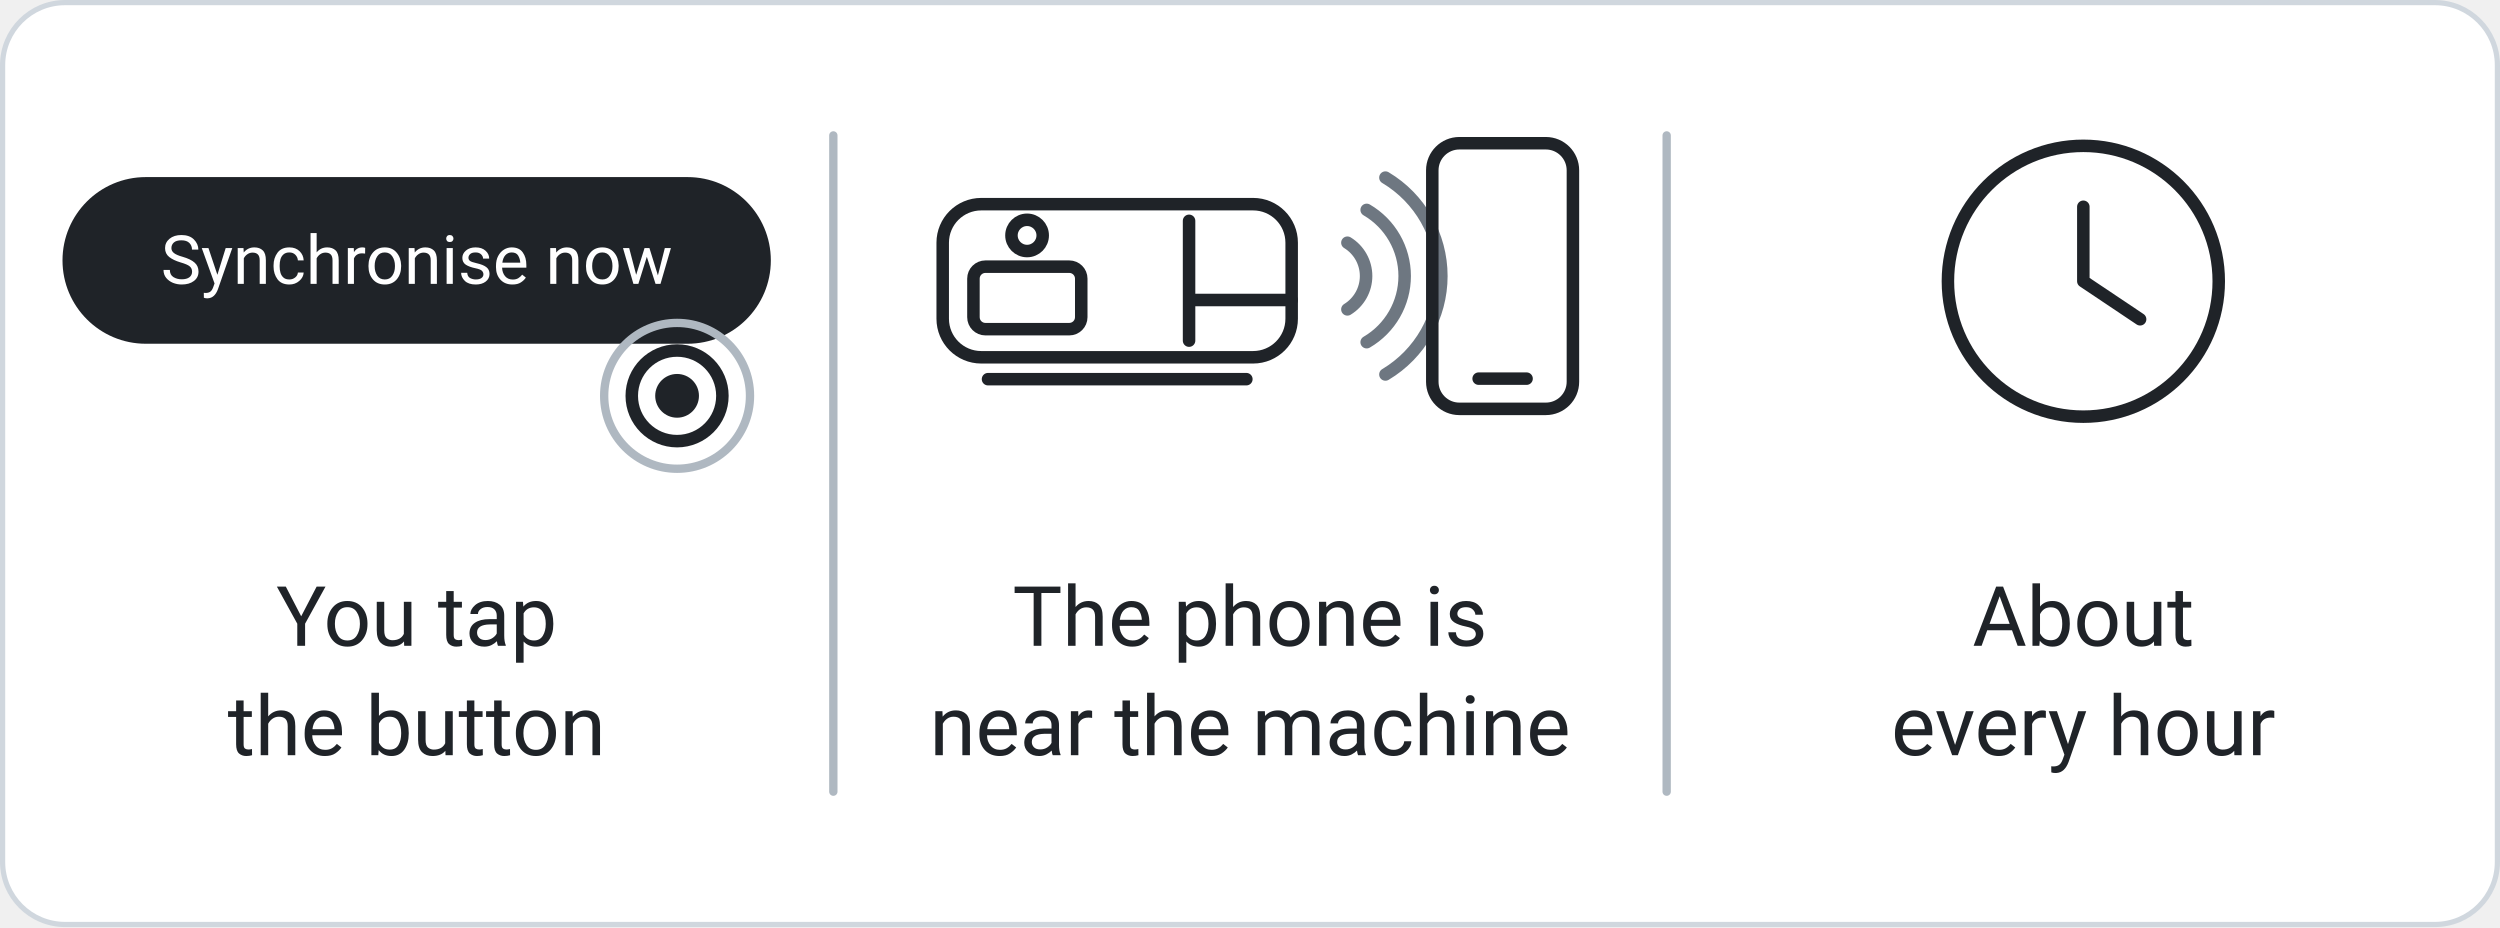
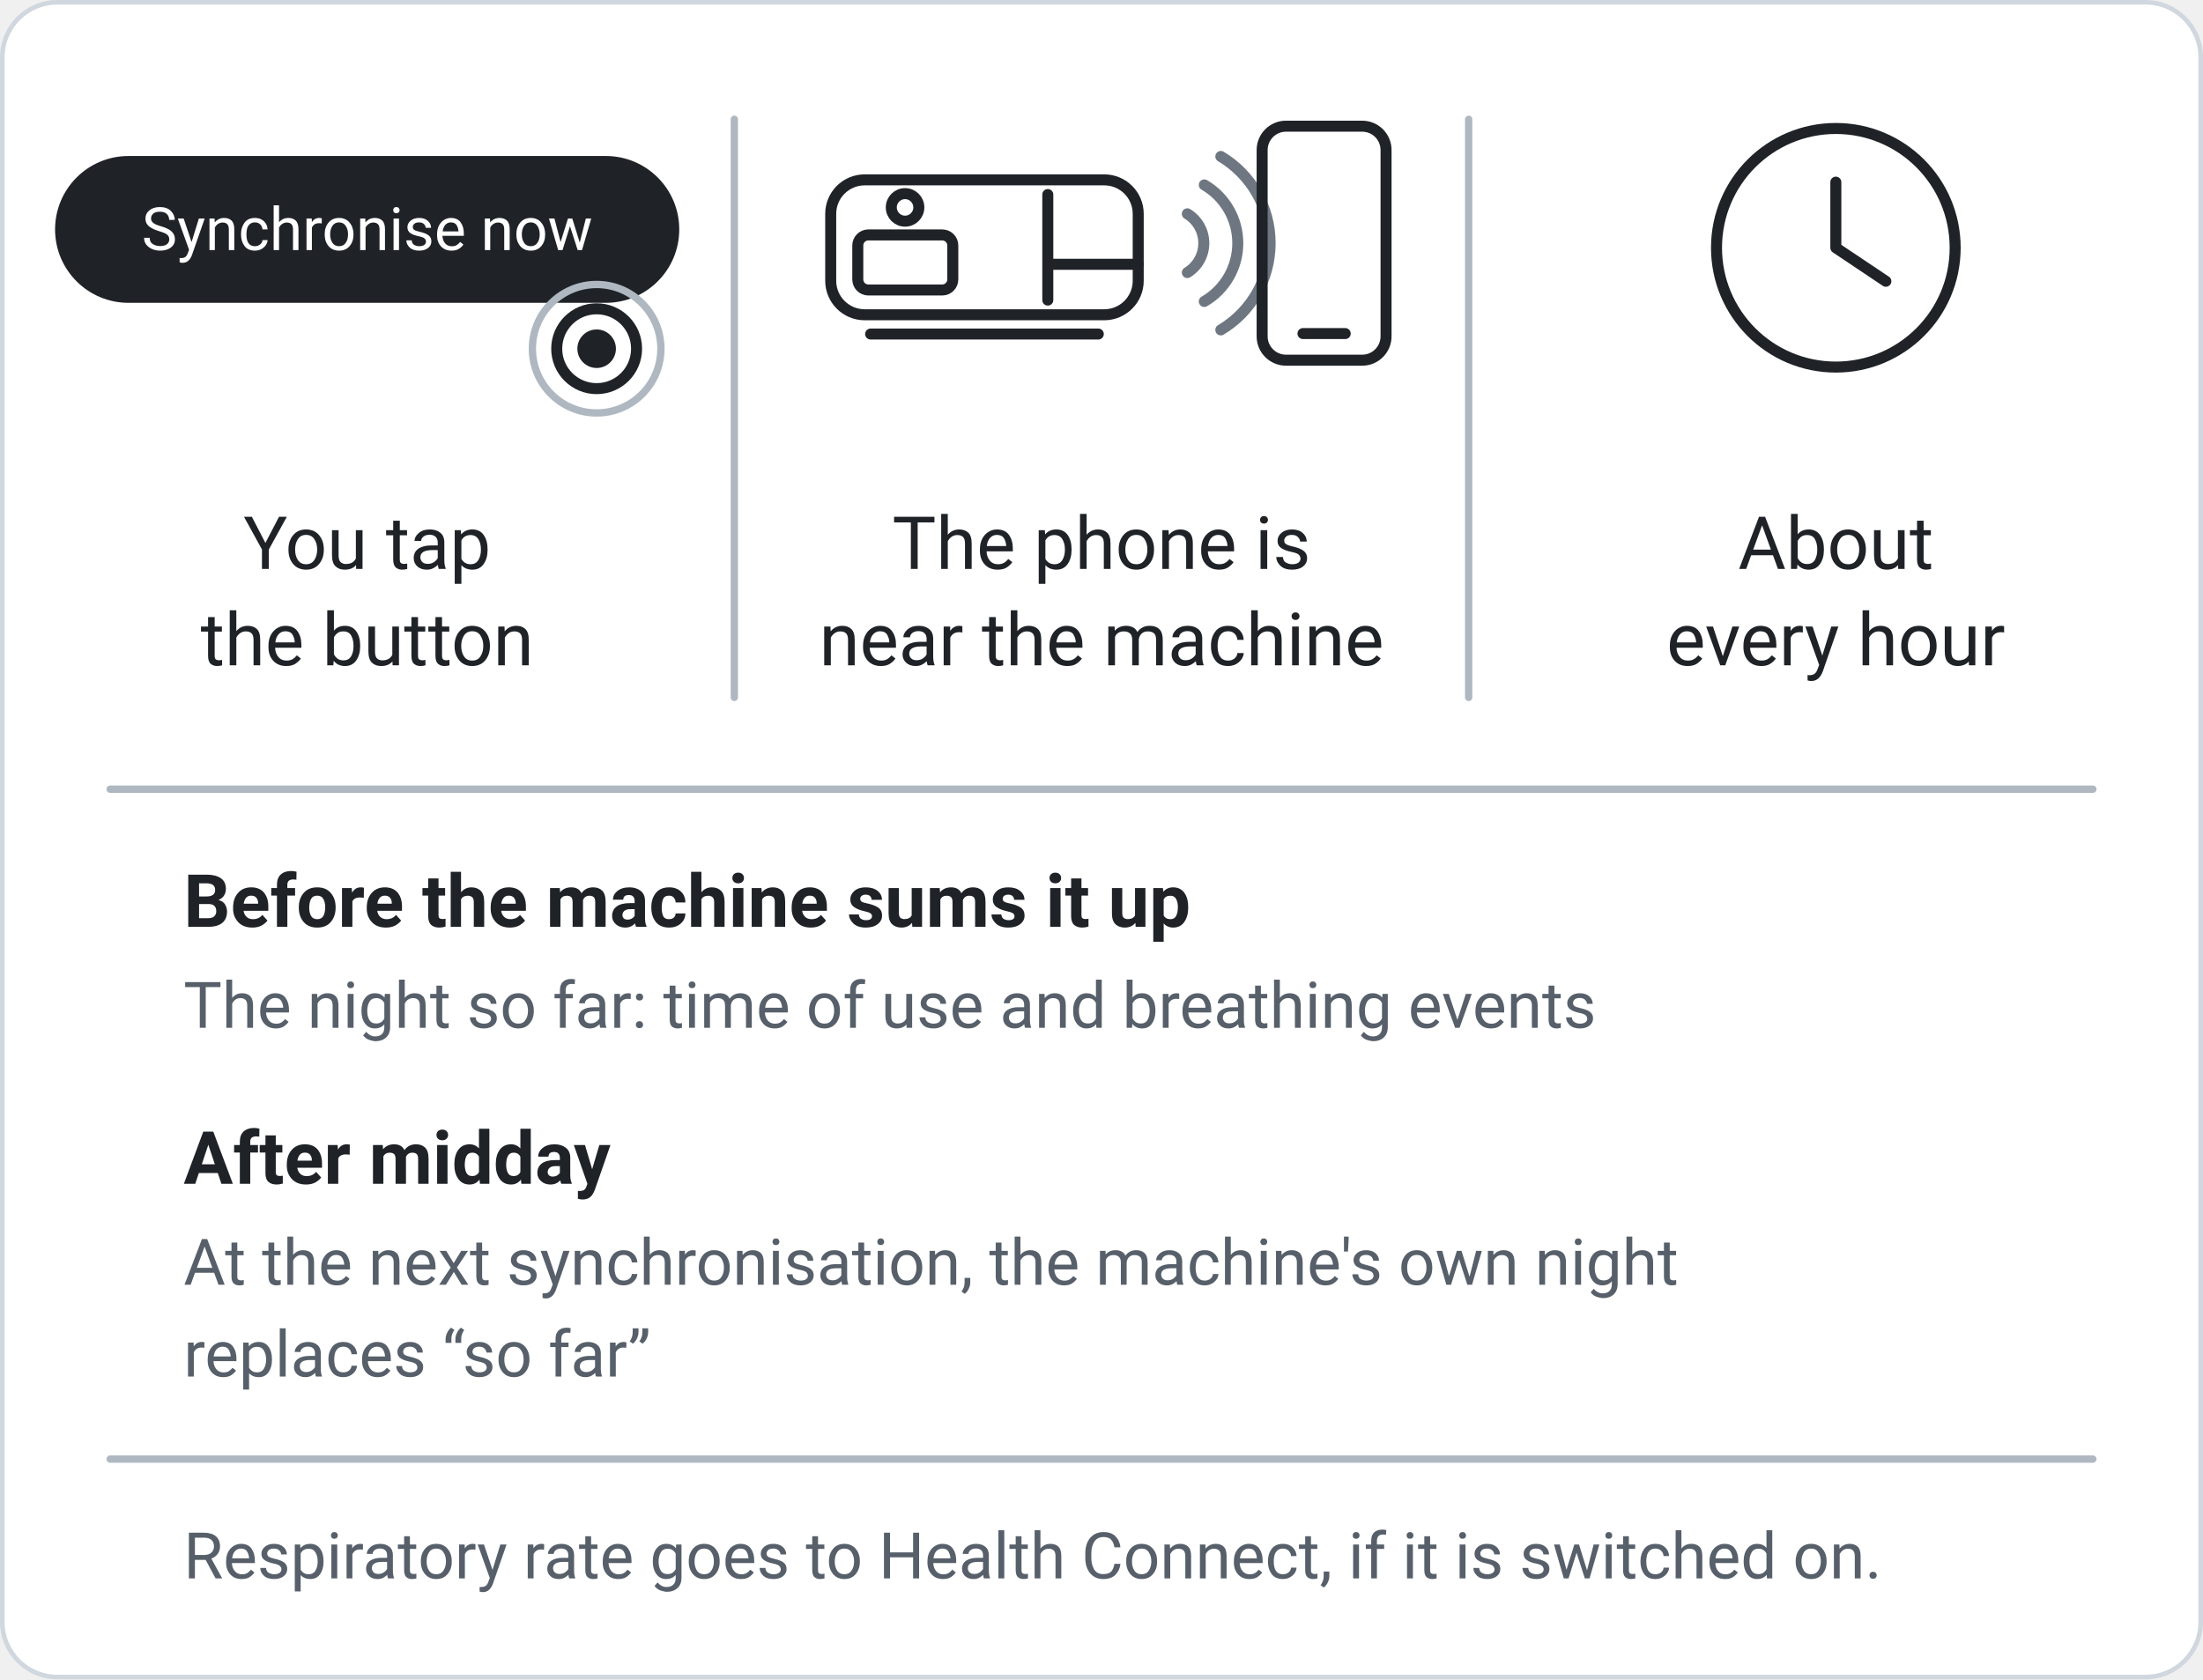
- <svg xmlns="http://www.w3.org/2000/svg" viewBox="0 0 480 178" width="480" height="178" role="img" aria-label="PAPRelay synchronises when you tap the button, when the phone is near the machine, and about every hour.">
+ <svg xmlns="http://www.w3.org/2000/svg" viewBox="0 0 480 366" width="480" height="366" role="img" aria-label="PAPRelay synchronises when you tap the button, when the phone is near the machine, and about every hour. Before the machine has summed up a night, its time of use and breathing events arrive and show as the night so far. Respiratory rate goes to Health Connect, if it is switched on. At the next synchronisation after midday, the machine's own night replaces the night so far.">
  <style>
  .paper { fill: #ffffff; stroke: #d0d7de; stroke-width: 1; }
  .ink { fill: none; stroke: #1f2328; stroke-width: 2.4; stroke-linecap: round; stroke-linejoin: round; }
  .thin { fill: none; stroke: #1f2328; stroke-width: 1.6; stroke-linecap: round; stroke-linejoin: round; }
  .line { fill: none; stroke: #6e7781; stroke-width: 2.4; stroke-linecap: round; stroke-linejoin: round; }
  .faint { fill: none; stroke: #afb8c1; stroke-width: 1.6; stroke-linecap: round; stroke-linejoin: round; }
  .dash { stroke-dasharray: 7 7; }
  .solid { fill: #1f2328; stroke: none; }
  .hole { fill: #ffffff; stroke: none; }
  .bad { fill: #cf222e; stroke: none; }
  .badline { fill: none; stroke: #cf222e; stroke-width: 2.4; stroke-linecap: round; }
  .onbad { fill: none; stroke: #ffffff; stroke-width: 2.4; stroke-linecap: round; }
  text { font-family: -apple-system, "Segoe UI", Roboto, Helvetica, Arial, sans-serif; fill: #1f2328; }
  .t { font-size: 16px; }
  .b { font-size: 16px; font-weight: 600; }
  .s { font-size: 14px; fill: #57606a; }
  .c { font-size: 13px; }
  .x { font-size: 12px; fill: #57606a; }
  .num { font-size: 14px; font-weight: 700; fill: #ffffff; }
  .on { fill: #ffffff; }
  @media (prefers-color-scheme: dark) {
    .paper { fill: #0d1117; stroke: #30363d; }
    .ink, .thin { stroke: #e6edf3; }
    .line { stroke: #8b949e; }
    .faint { stroke: #484f58; }
    .solid { fill: #e6edf3; }
    .hole { fill: #0d1117; }
    .bad { fill: #f85149; }
    .badline { stroke: #f85149; }
    .onbad { stroke: #0d1117; }
    text { fill: #e6edf3; }
    .s, .x { fill: #8b949e; }
    .num, .on { fill: #0d1117; }
  }
</style>
-   <rect class="paper" x="0.5" y="0.5" width="479" height="177" rx="12" />
+   <rect class="paper" x="0.5" y="0.5" width="479" height="365" rx="12" />
  <rect class="solid" x="12" y="34" width="136" height="32" rx="16" />
  <text class="c on" x="80" y="54.5" text-anchor="middle">Synchronise now</text>
  <circle class="solid" cx="130" cy="76" r="4.2" />
  <circle class="ink" cx="130" cy="76" r="8.7" />
  <circle class="faint" cx="130" cy="76" r="14" />
  <rect class="ink" x="181" y="39.2" width="67" height="29.4" rx="7.4" />
  <rect class="ink" x="186.9" y="51.2" width="20.7" height="12" rx="2.3" />
  <circle class="ink" cx="197.2" cy="45.2" r="3" />
  <path class="ink" d="M228.3 42.4V65.4M228.3 57.6H248M189.7 72.8H239.3" />
  <path class="line" d="M258.7 46.6A7.5 7.5 0 0 1 258.7 59.4" />
  <path class="line" d="M262.4 40.3A14.7 14.7 0 0 1 262.4 65.7" />
  <path class="line" d="M266 34.1A22 22 0 0 1 266 71.9" />
  <rect class="ink" x="275" y="27.5" width="27" height="51" rx="5.2" />
  <path class="ink" d="M283.9 72.7H293.1" />
  <circle class="ink" cx="400" cy="54" r="26" />
  <path class="ink" d="M400 39.7V54L410.9 61.3" />
  <text class="t" x="80" y="124" text-anchor="middle">You tap</text>
  <text class="t" x="80" y="145" text-anchor="middle">the button</text>
  <text class="t" x="240" y="124" text-anchor="middle">The phone is</text>
  <text class="t" x="240" y="145" text-anchor="middle">near the machine</text>
  <text class="t" x="400" y="124" text-anchor="middle">About</text>
  <text class="t" x="400" y="145" text-anchor="middle">every hour</text>
  <path class="faint" d="M160 26V152M320 26V152" />
+   <path class="faint" d="M24 172H456" />
+   <text class="b" x="40" y="202" text-anchor="start">Before the machine sums it up</text>
+   <text class="s" x="40" y="224" text-anchor="start">The night so far: time of use and breathing events</text>
+   <text class="b" x="40" y="258" text-anchor="start">After midday</text>
+   <text class="s" x="40" y="280" text-anchor="start">At the next synchronisation, the machine's own night</text>
+   <text class="s" x="40" y="300" text-anchor="start">replaces “so far”</text>
+   <path class="faint" d="M24 318H456" />
+   <text class="s" x="40" y="344" text-anchor="start">Respiratory rate goes to Health Connect, if it is switched on.</text>
</svg>
